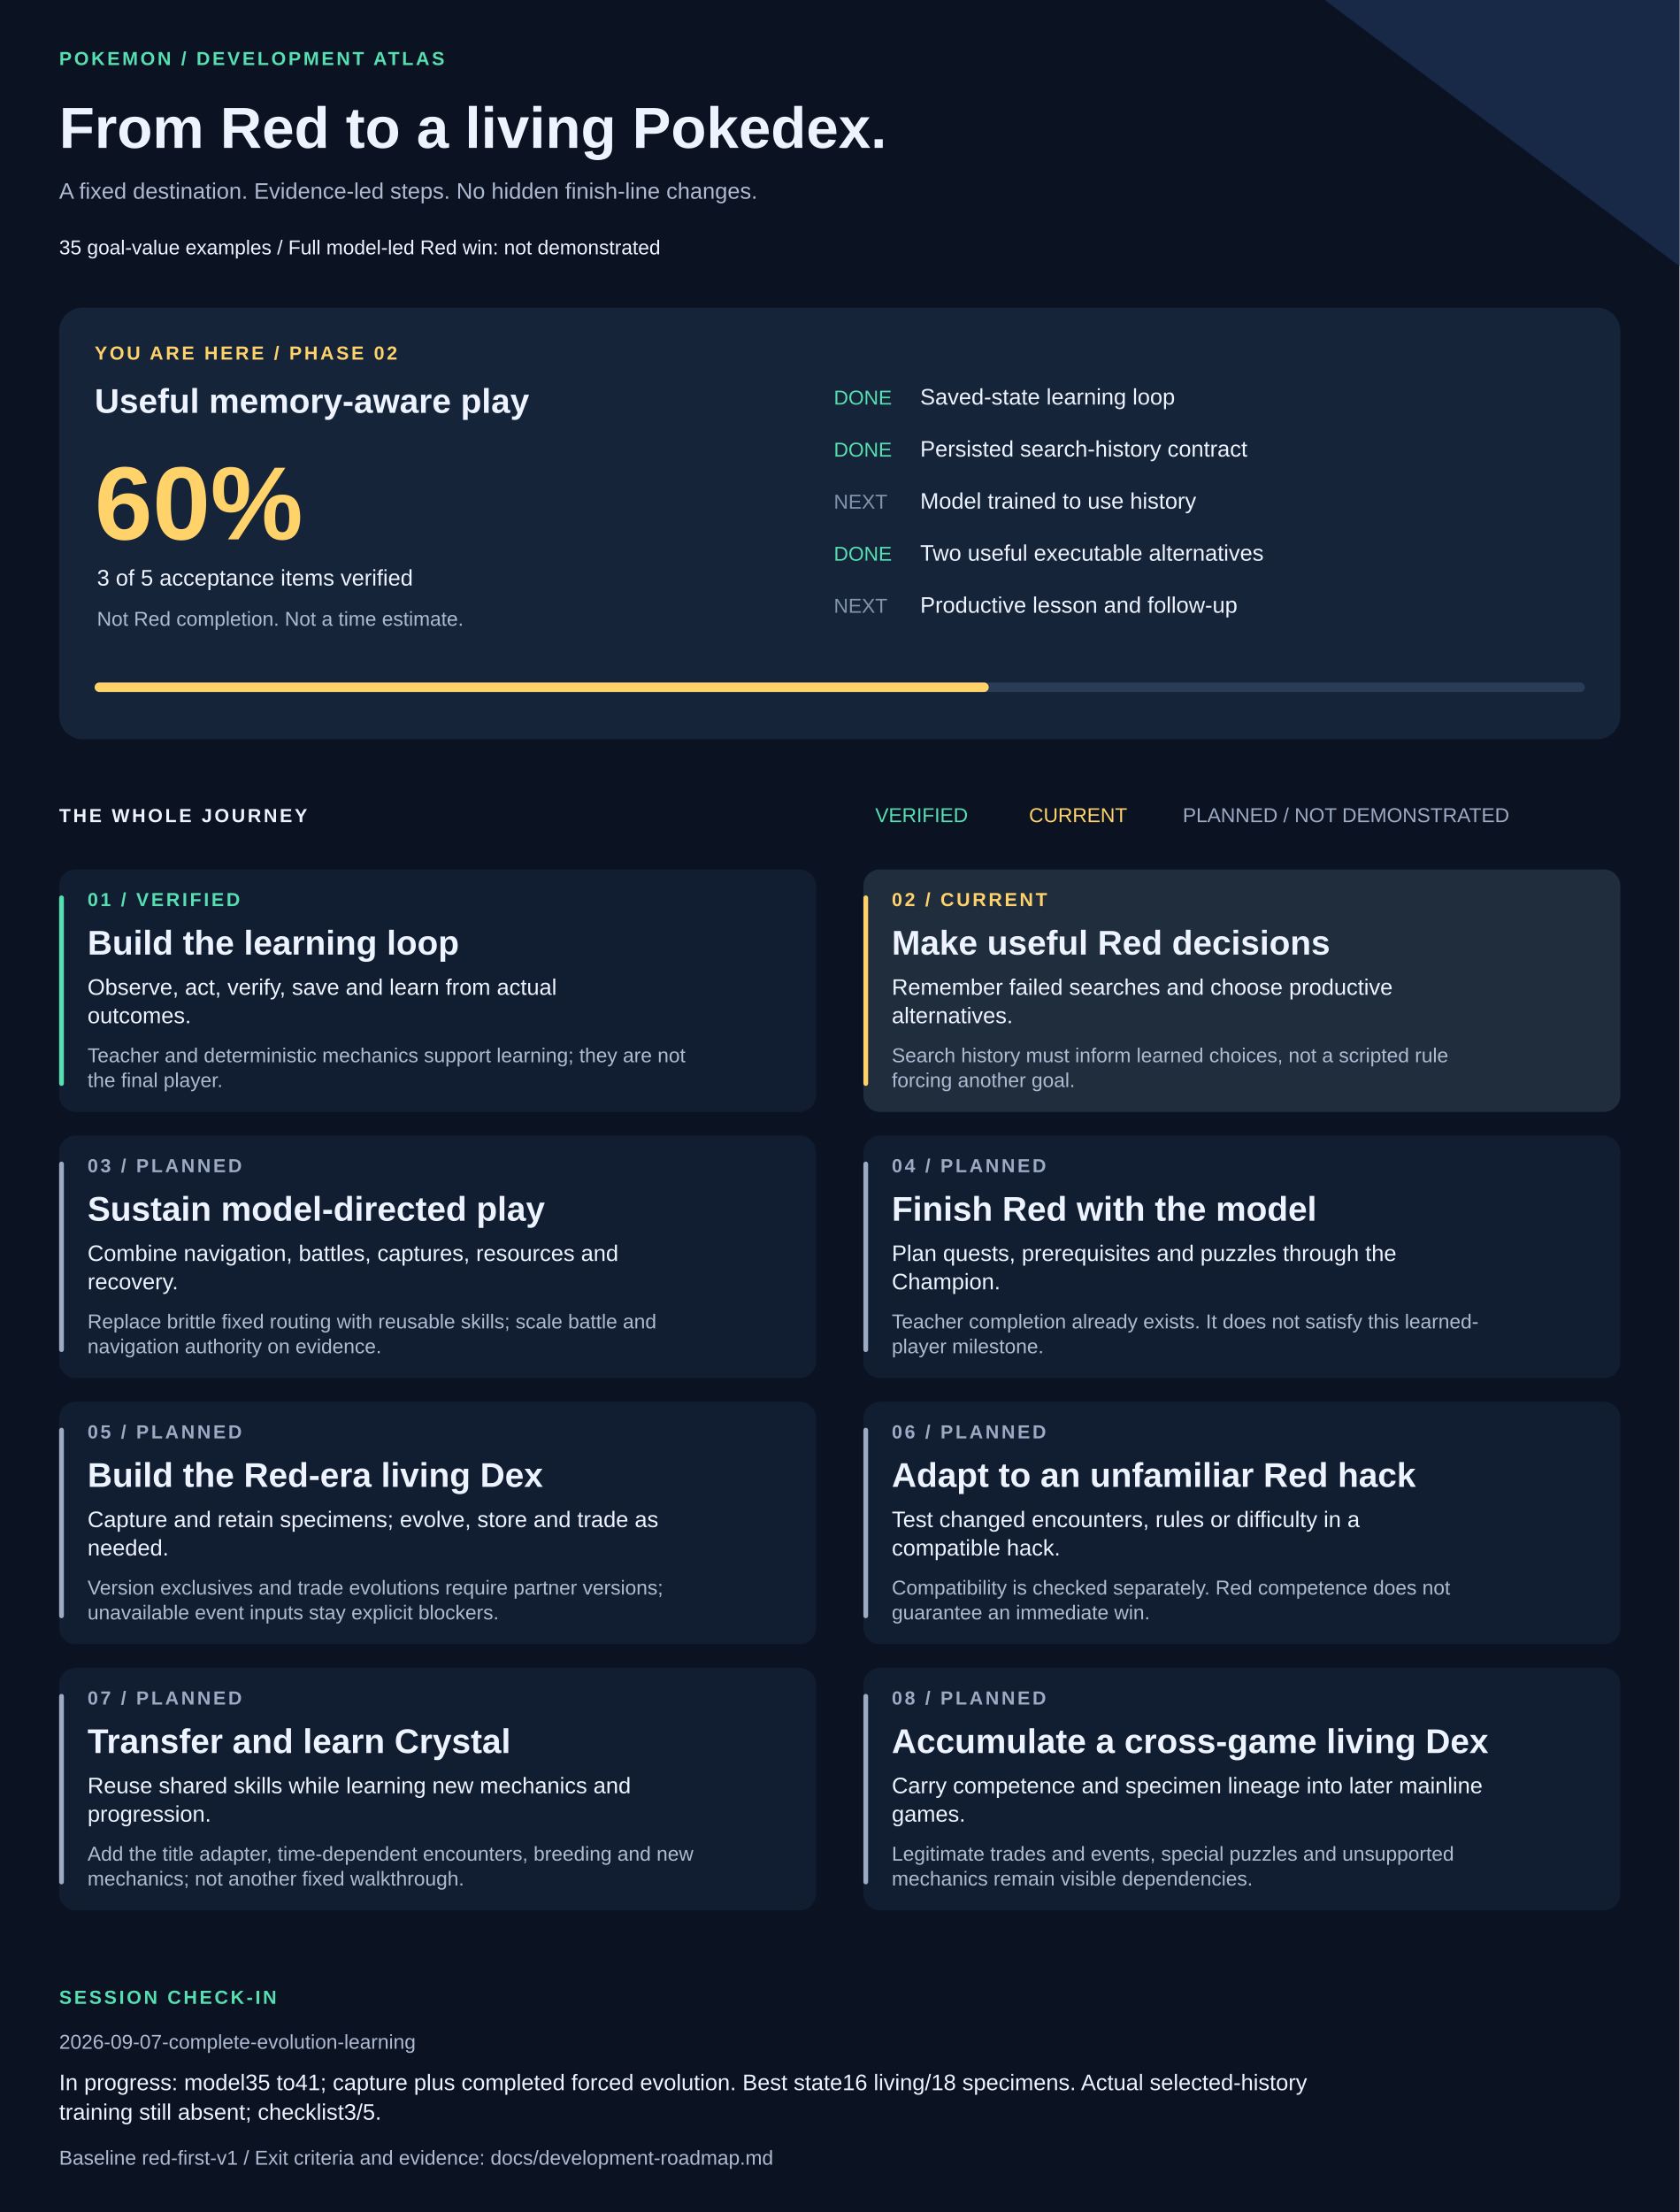
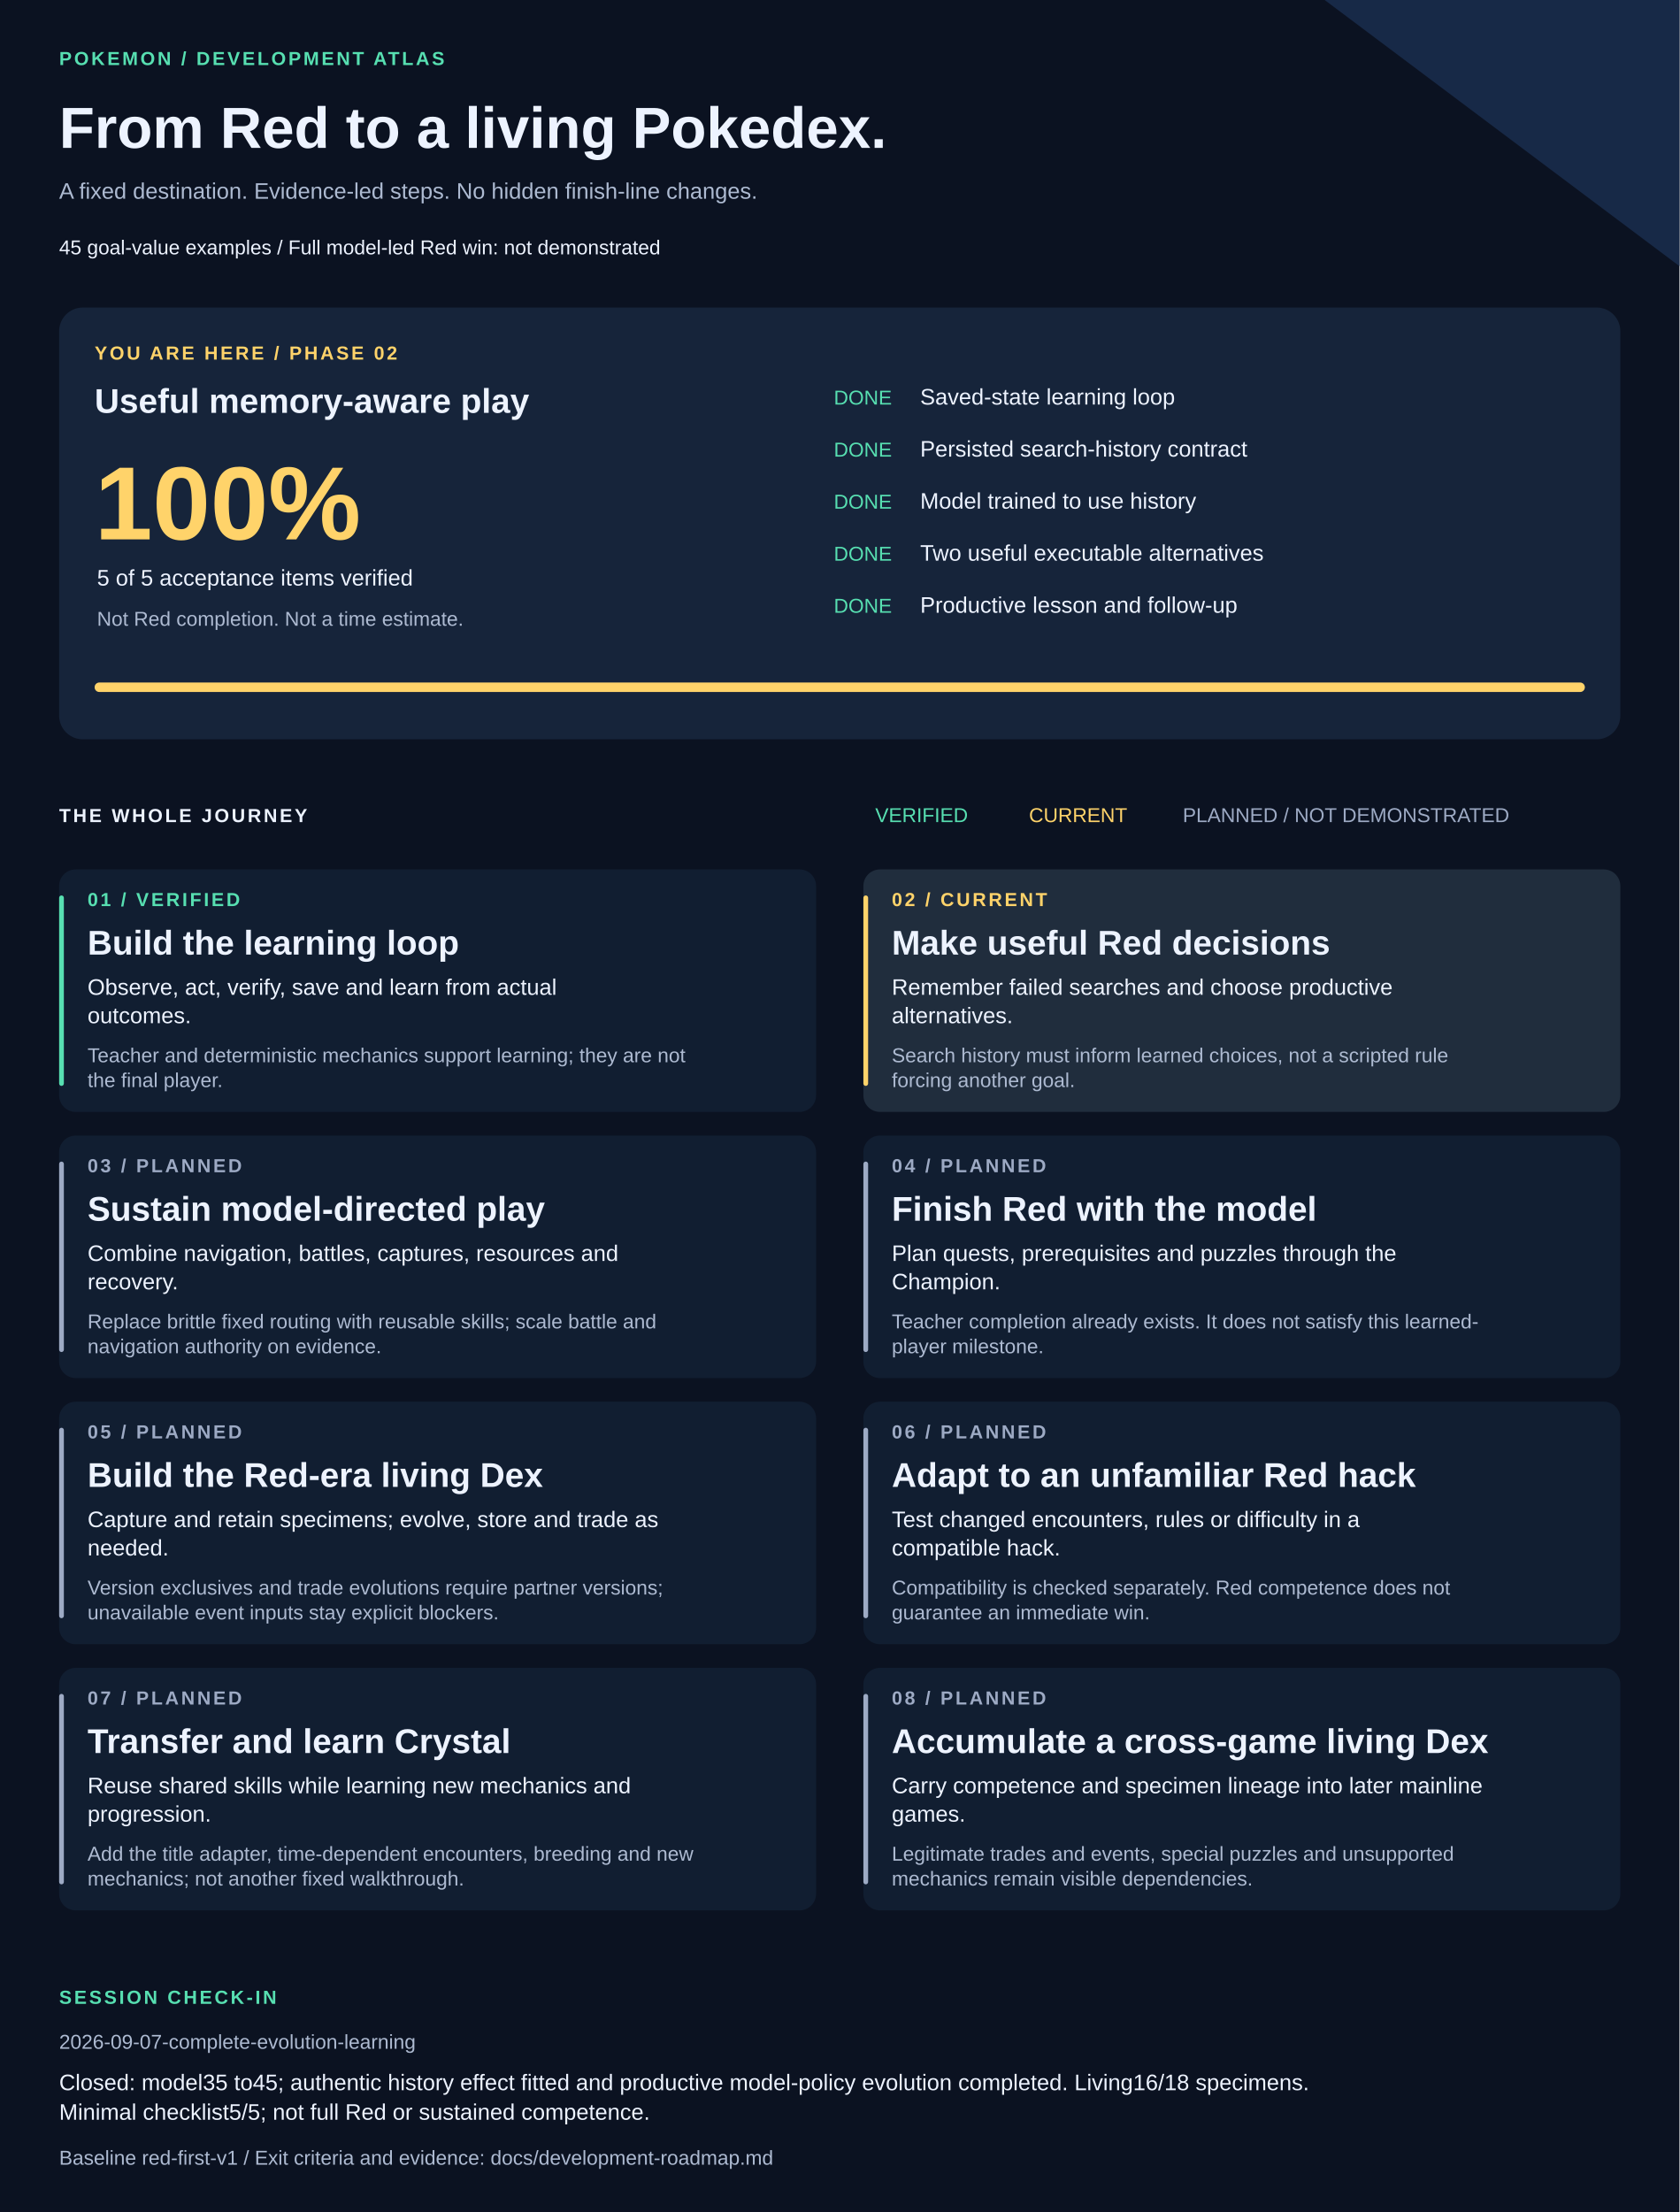
<svg xmlns="http://www.w3.org/2000/svg" width="1420" height="1870" viewBox="0 0 1420 1870" role="img" aria-labelledby="title description">
  <style>text{font-family:Arial,Helvetica,sans-serif;fill:#edf3ff}.muted{fill:#adbad1}.eyebrow{font-size:16px;letter-spacing:2px;font-weight:bold}.heading{font-size:29px;font-weight:bold}.body{font-size:19px}.small{font-size:17px}</style>
  <rect width="1420" height="1870" fill="#0b1221" />
  <path d="M1120 0H1420V225Z" fill="#172947" />
  <text x="50" y="55" class="eyebrow" style="fill:#57dfb1">POKEMON / DEVELOPMENT ATLAS</text>
  <text x="50" y="125" style="font-size:49px;font-weight:bold">From Red to a living Pokedex.</text>
  <text x="50" y="168" class="body muted">A fixed destination. Evidence-led steps. No hidden finish-line changes.</text>
-   <text x="50" y="215" class="small">35 goal-value examples  /  Full model-led Red win: not demonstrated</text>
+   <text x="50" y="215" class="small">45 goal-value examples  /  Full model-led Red win: not demonstrated</text>
  <rect x="50" y="260" width="1320" height="365" rx="20" fill="#16243a" />
  <text x="80" y="304" class="eyebrow" style="fill:#ffd36a">YOU ARE HERE / PHASE 02</text>
  <text x="80" y="349" class="heading">Useful memory-aware play</text>
-   <text x="80" y="456" style="font-size:88px;font-weight:bold;fill:#ffd36a">60%</text>
-   <text x="82" y="495" class="body">3 of 5 acceptance items verified</text>
+   <text x="80" y="456" style="font-size:88px;font-weight:bold;fill:#ffd36a">100%</text>
+   <text x="82" y="495" class="body">5 of 5 acceptance items verified</text>
  <text x="82" y="529" class="small muted">Not Red completion. Not a time estimate.</text>
  <text x="705" y="342" class="small" style="fill:#57dfb1">DONE</text>
  <text x="778" y="342" class="body">Saved-state learning loop</text>
  <text x="705" y="386" class="small" style="fill:#57dfb1">DONE</text>
  <text x="778" y="386" class="body">Persisted search-history contract</text>
-   <text x="705" y="430" class="small" style="fill:#8594ad">NEXT</text>
+   <text x="705" y="430" class="small" style="fill:#57dfb1">DONE</text>
  <text x="778" y="430" class="body">Model trained to use history</text>
  <text x="705" y="474" class="small" style="fill:#57dfb1">DONE</text>
  <text x="778" y="474" class="body">Two useful executable alternatives</text>
-   <text x="705" y="518" class="small" style="fill:#8594ad">NEXT</text>
+   <text x="705" y="518" class="small" style="fill:#57dfb1">DONE</text>
  <text x="778" y="518" class="body">Productive lesson and follow-up</text>
  <rect x="80" y="577" width="1260" height="8" rx="4" fill="#293b55" />
-   <rect x="80" y="577" width="756" height="8" rx="4" fill="#ffd36a" />
+   <rect x="80" y="577" width="1260" height="8" rx="4" fill="#ffd36a" />
  <text x="50" y="695" class="eyebrow">THE WHOLE JOURNEY</text>
  <text x="740" y="695" class="small" style="fill:#57dfb1">VERIFIED</text>
  <text x="870" y="695" class="small" style="fill:#ffd36a">CURRENT</text>
  <text x="1000" y="695" class="small" style="fill:#9daac4">PLANNED / NOT DEMONSTRATED</text>
  <rect x="50" y="735" width="640" height="205" rx="14" fill="#111e31" />
  <rect x="50" y="757" width="4" height="161" rx="2" fill="#57dfb1" />
  <text x="74" y="766" class="eyebrow" style="fill:#57dfb1">01 / VERIFIED</text>
  <text x="74" y="807" class="heading">Build the learning loop</text>
  <text x="74" y="841" class="body">Observe, act, verify, save and learn from actual</text>
  <text x="74" y="865" class="body">outcomes.</text>
  <text x="74" y="898" class="small muted">Teacher and deterministic mechanics support learning; they are not</text>
  <text x="74" y="919" class="small muted">the final player.</text>
  <rect x="730" y="735" width="640" height="205" rx="14" fill="#202d3d" />
  <rect x="730" y="757" width="4" height="161" rx="2" fill="#ffd36a" />
  <text x="754" y="766" class="eyebrow" style="fill:#ffd36a">02 / CURRENT</text>
  <text x="754" y="807" class="heading">Make useful Red decisions</text>
  <text x="754" y="841" class="body">Remember failed searches and choose productive</text>
  <text x="754" y="865" class="body">alternatives.</text>
  <text x="754" y="898" class="small muted">Search history must inform learned choices, not a scripted rule</text>
  <text x="754" y="919" class="small muted">forcing another goal.</text>
  <rect x="50" y="960" width="640" height="205" rx="14" fill="#111e31" />
  <rect x="50" y="982" width="4" height="161" rx="2" fill="#9daac4" />
  <text x="74" y="991" class="eyebrow" style="fill:#9daac4">03 / PLANNED</text>
  <text x="74" y="1032" class="heading">Sustain model-directed play</text>
  <text x="74" y="1066" class="body">Combine navigation, battles, captures, resources and</text>
  <text x="74" y="1090" class="body">recovery.</text>
  <text x="74" y="1123" class="small muted">Replace brittle fixed routing with reusable skills; scale battle and</text>
  <text x="74" y="1144" class="small muted">navigation authority on evidence.</text>
  <rect x="730" y="960" width="640" height="205" rx="14" fill="#111e31" />
  <rect x="730" y="982" width="4" height="161" rx="2" fill="#9daac4" />
  <text x="754" y="991" class="eyebrow" style="fill:#9daac4">04 / PLANNED</text>
  <text x="754" y="1032" class="heading">Finish Red with the model</text>
  <text x="754" y="1066" class="body">Plan quests, prerequisites and puzzles through the</text>
  <text x="754" y="1090" class="body">Champion.</text>
  <text x="754" y="1123" class="small muted">Teacher completion already exists. It does not satisfy this learned-</text>
  <text x="754" y="1144" class="small muted">player milestone.</text>
  <rect x="50" y="1185" width="640" height="205" rx="14" fill="#111e31" />
  <rect x="50" y="1207" width="4" height="161" rx="2" fill="#9daac4" />
  <text x="74" y="1216" class="eyebrow" style="fill:#9daac4">05 / PLANNED</text>
  <text x="74" y="1257" class="heading">Build the Red-era living Dex</text>
  <text x="74" y="1291" class="body">Capture and retain specimens; evolve, store and trade as</text>
  <text x="74" y="1315" class="body">needed.</text>
  <text x="74" y="1348" class="small muted">Version exclusives and trade evolutions require partner versions;</text>
  <text x="74" y="1369" class="small muted">unavailable event inputs stay explicit blockers.</text>
  <rect x="730" y="1185" width="640" height="205" rx="14" fill="#111e31" />
  <rect x="730" y="1207" width="4" height="161" rx="2" fill="#9daac4" />
  <text x="754" y="1216" class="eyebrow" style="fill:#9daac4">06 / PLANNED</text>
  <text x="754" y="1257" class="heading">Adapt to an unfamiliar Red hack</text>
  <text x="754" y="1291" class="body">Test changed encounters, rules or difficulty in a</text>
  <text x="754" y="1315" class="body">compatible hack.</text>
  <text x="754" y="1348" class="small muted">Compatibility is checked separately. Red competence does not</text>
  <text x="754" y="1369" class="small muted">guarantee an immediate win.</text>
  <rect x="50" y="1410" width="640" height="205" rx="14" fill="#111e31" />
  <rect x="50" y="1432" width="4" height="161" rx="2" fill="#9daac4" />
  <text x="74" y="1441" class="eyebrow" style="fill:#9daac4">07 / PLANNED</text>
  <text x="74" y="1482" class="heading">Transfer and learn Crystal</text>
  <text x="74" y="1516" class="body">Reuse shared skills while learning new mechanics and</text>
  <text x="74" y="1540" class="body">progression.</text>
  <text x="74" y="1573" class="small muted">Add the title adapter, time-dependent encounters, breeding and new</text>
  <text x="74" y="1594" class="small muted">mechanics; not another fixed walkthrough.</text>
  <rect x="730" y="1410" width="640" height="205" rx="14" fill="#111e31" />
  <rect x="730" y="1432" width="4" height="161" rx="2" fill="#9daac4" />
  <text x="754" y="1441" class="eyebrow" style="fill:#9daac4">08 / PLANNED</text>
  <text x="754" y="1482" class="heading">Accumulate a cross-game living Dex</text>
  <text x="754" y="1516" class="body">Carry competence and specimen lineage into later mainline</text>
  <text x="754" y="1540" class="body">games.</text>
  <text x="754" y="1573" class="small muted">Legitimate trades and events, special puzzles and unsupported</text>
  <text x="754" y="1594" class="small muted">mechanics remain visible dependencies.</text>
  <text x="50" y="1694" class="eyebrow" style="fill:#57dfb1">SESSION CHECK-IN</text>
  <text x="50" y="1732" class="small muted">2026-09-07-complete-evolution-learning</text>
-   <text x="50" y="1767" class="body">In progress: model35 to41; capture plus completed forced evolution. Best state16 living/18 specimens. Actual selected-history</text>
-   <text x="50" y="1792" class="body">training still absent; checklist3/5.</text>
+   <text x="50" y="1767" class="body">Closed: model35 to45; authentic history effect fitted and productive model-policy evolution completed. Living16/18 specimens.</text>
+   <text x="50" y="1792" class="body">Minimal checklist5/5; not full Red or sustained competence.</text>
  <text x="50" y="1830" class="small muted">Baseline red-first-v1 / Exit criteria and evidence: docs/development-roadmap.md</text>
</svg>
